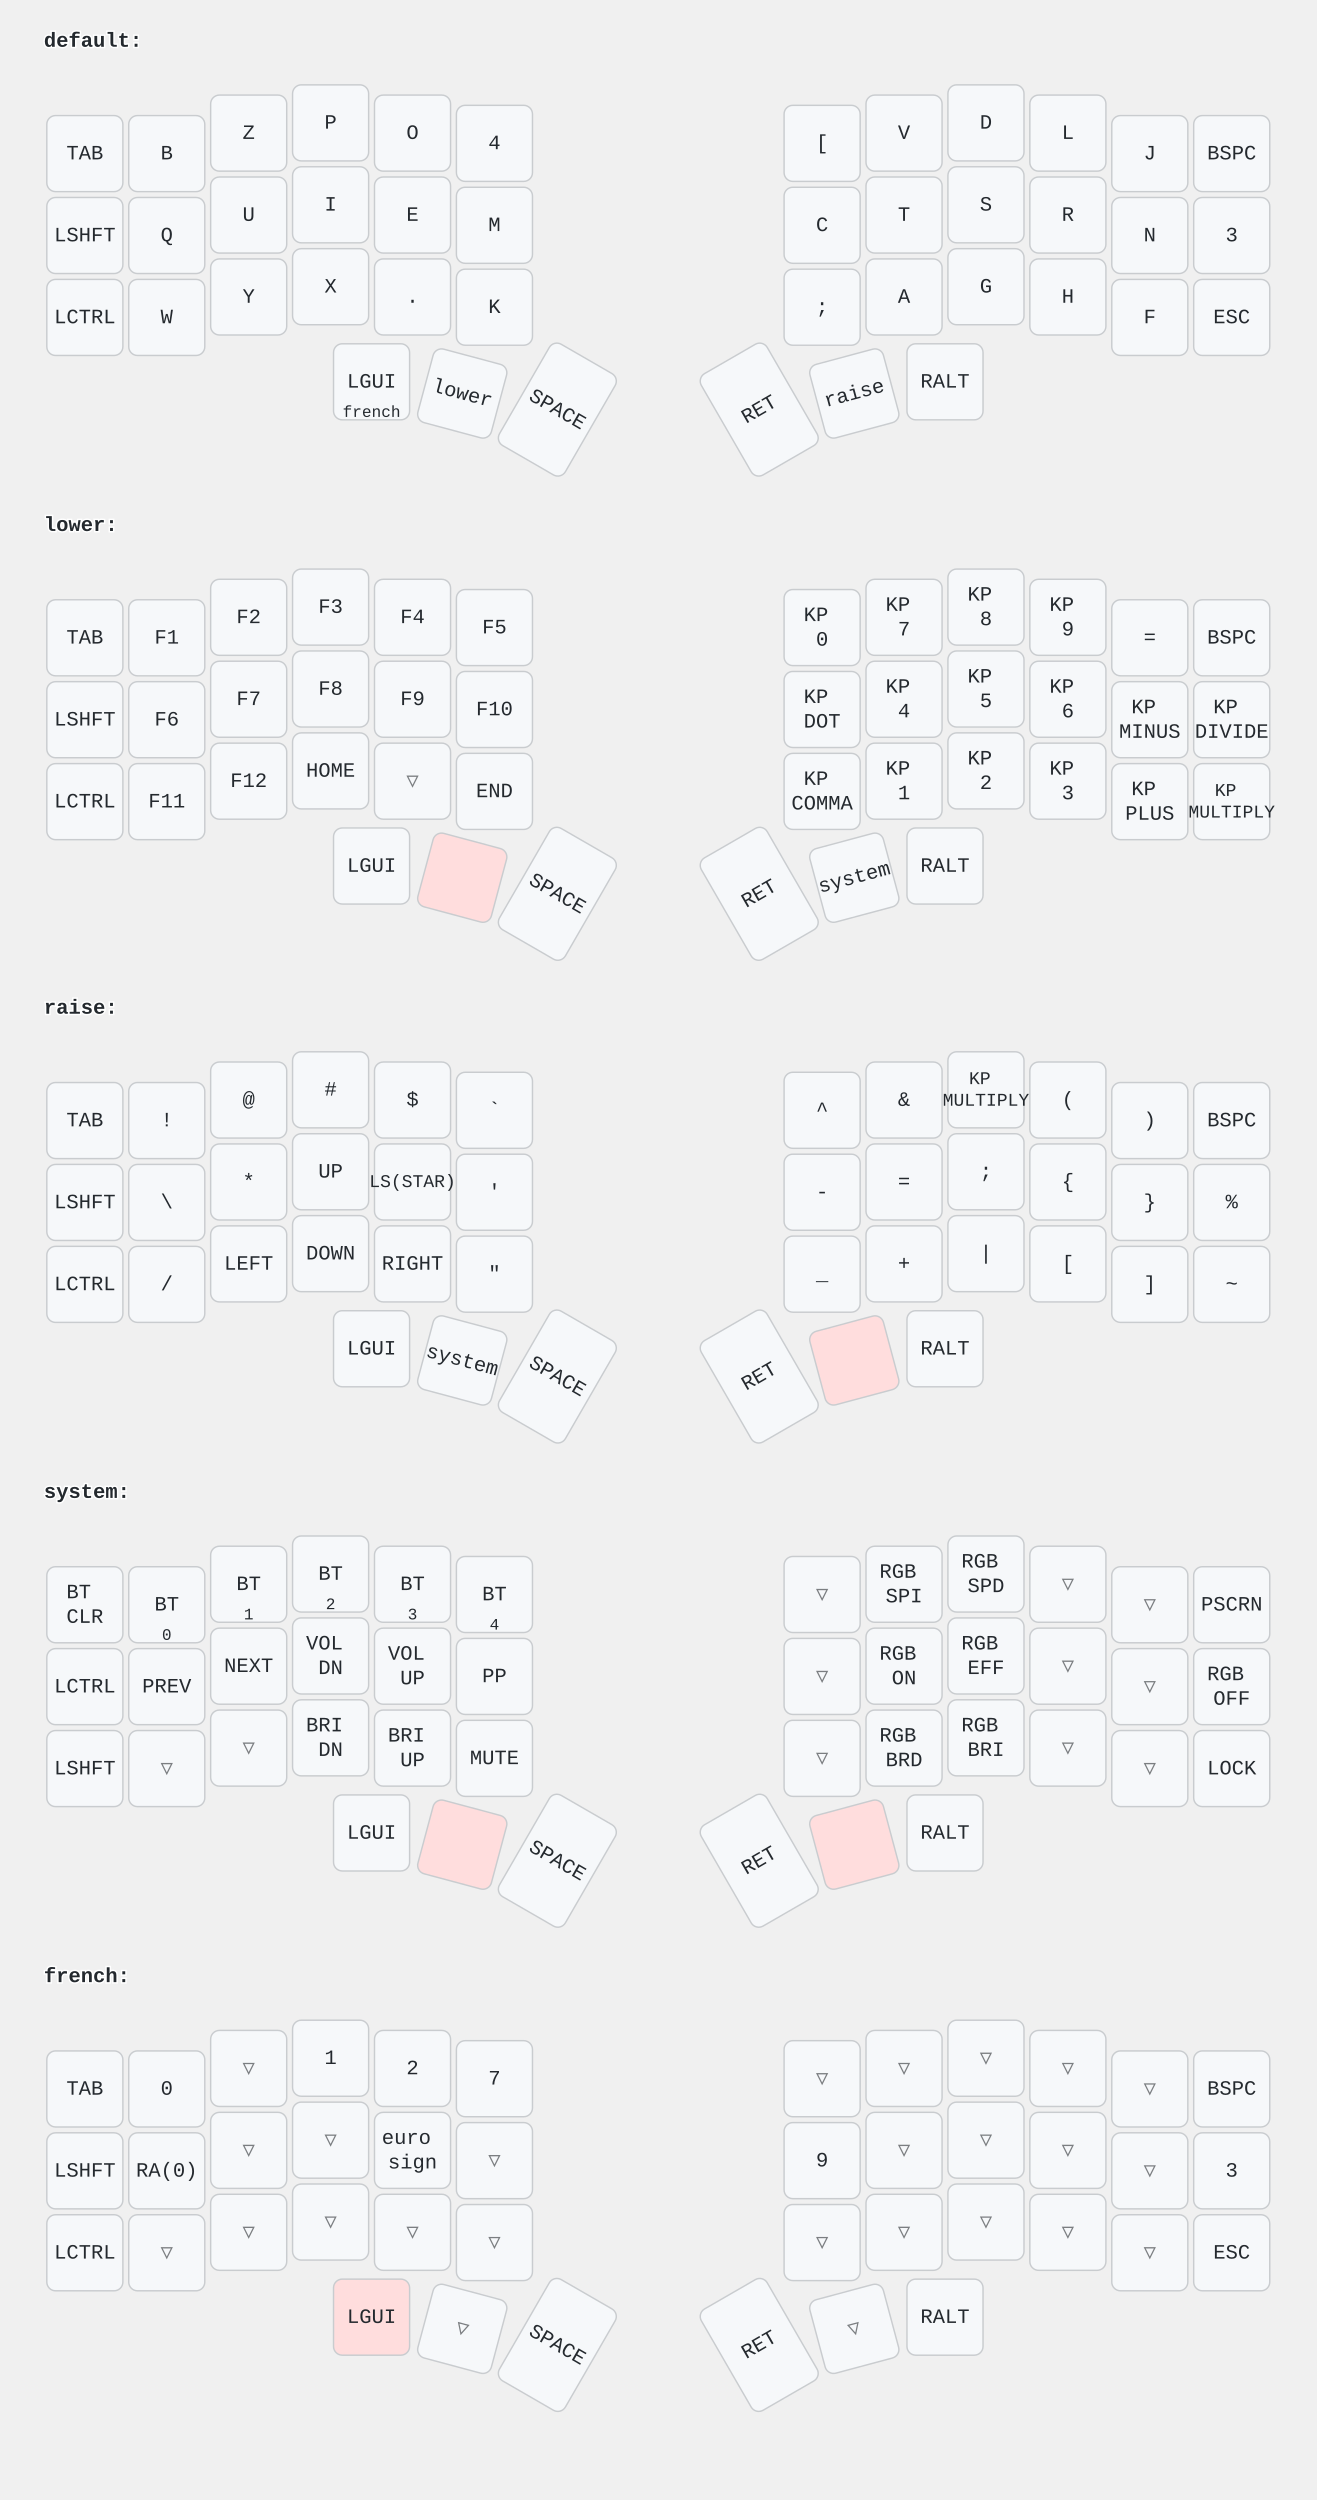
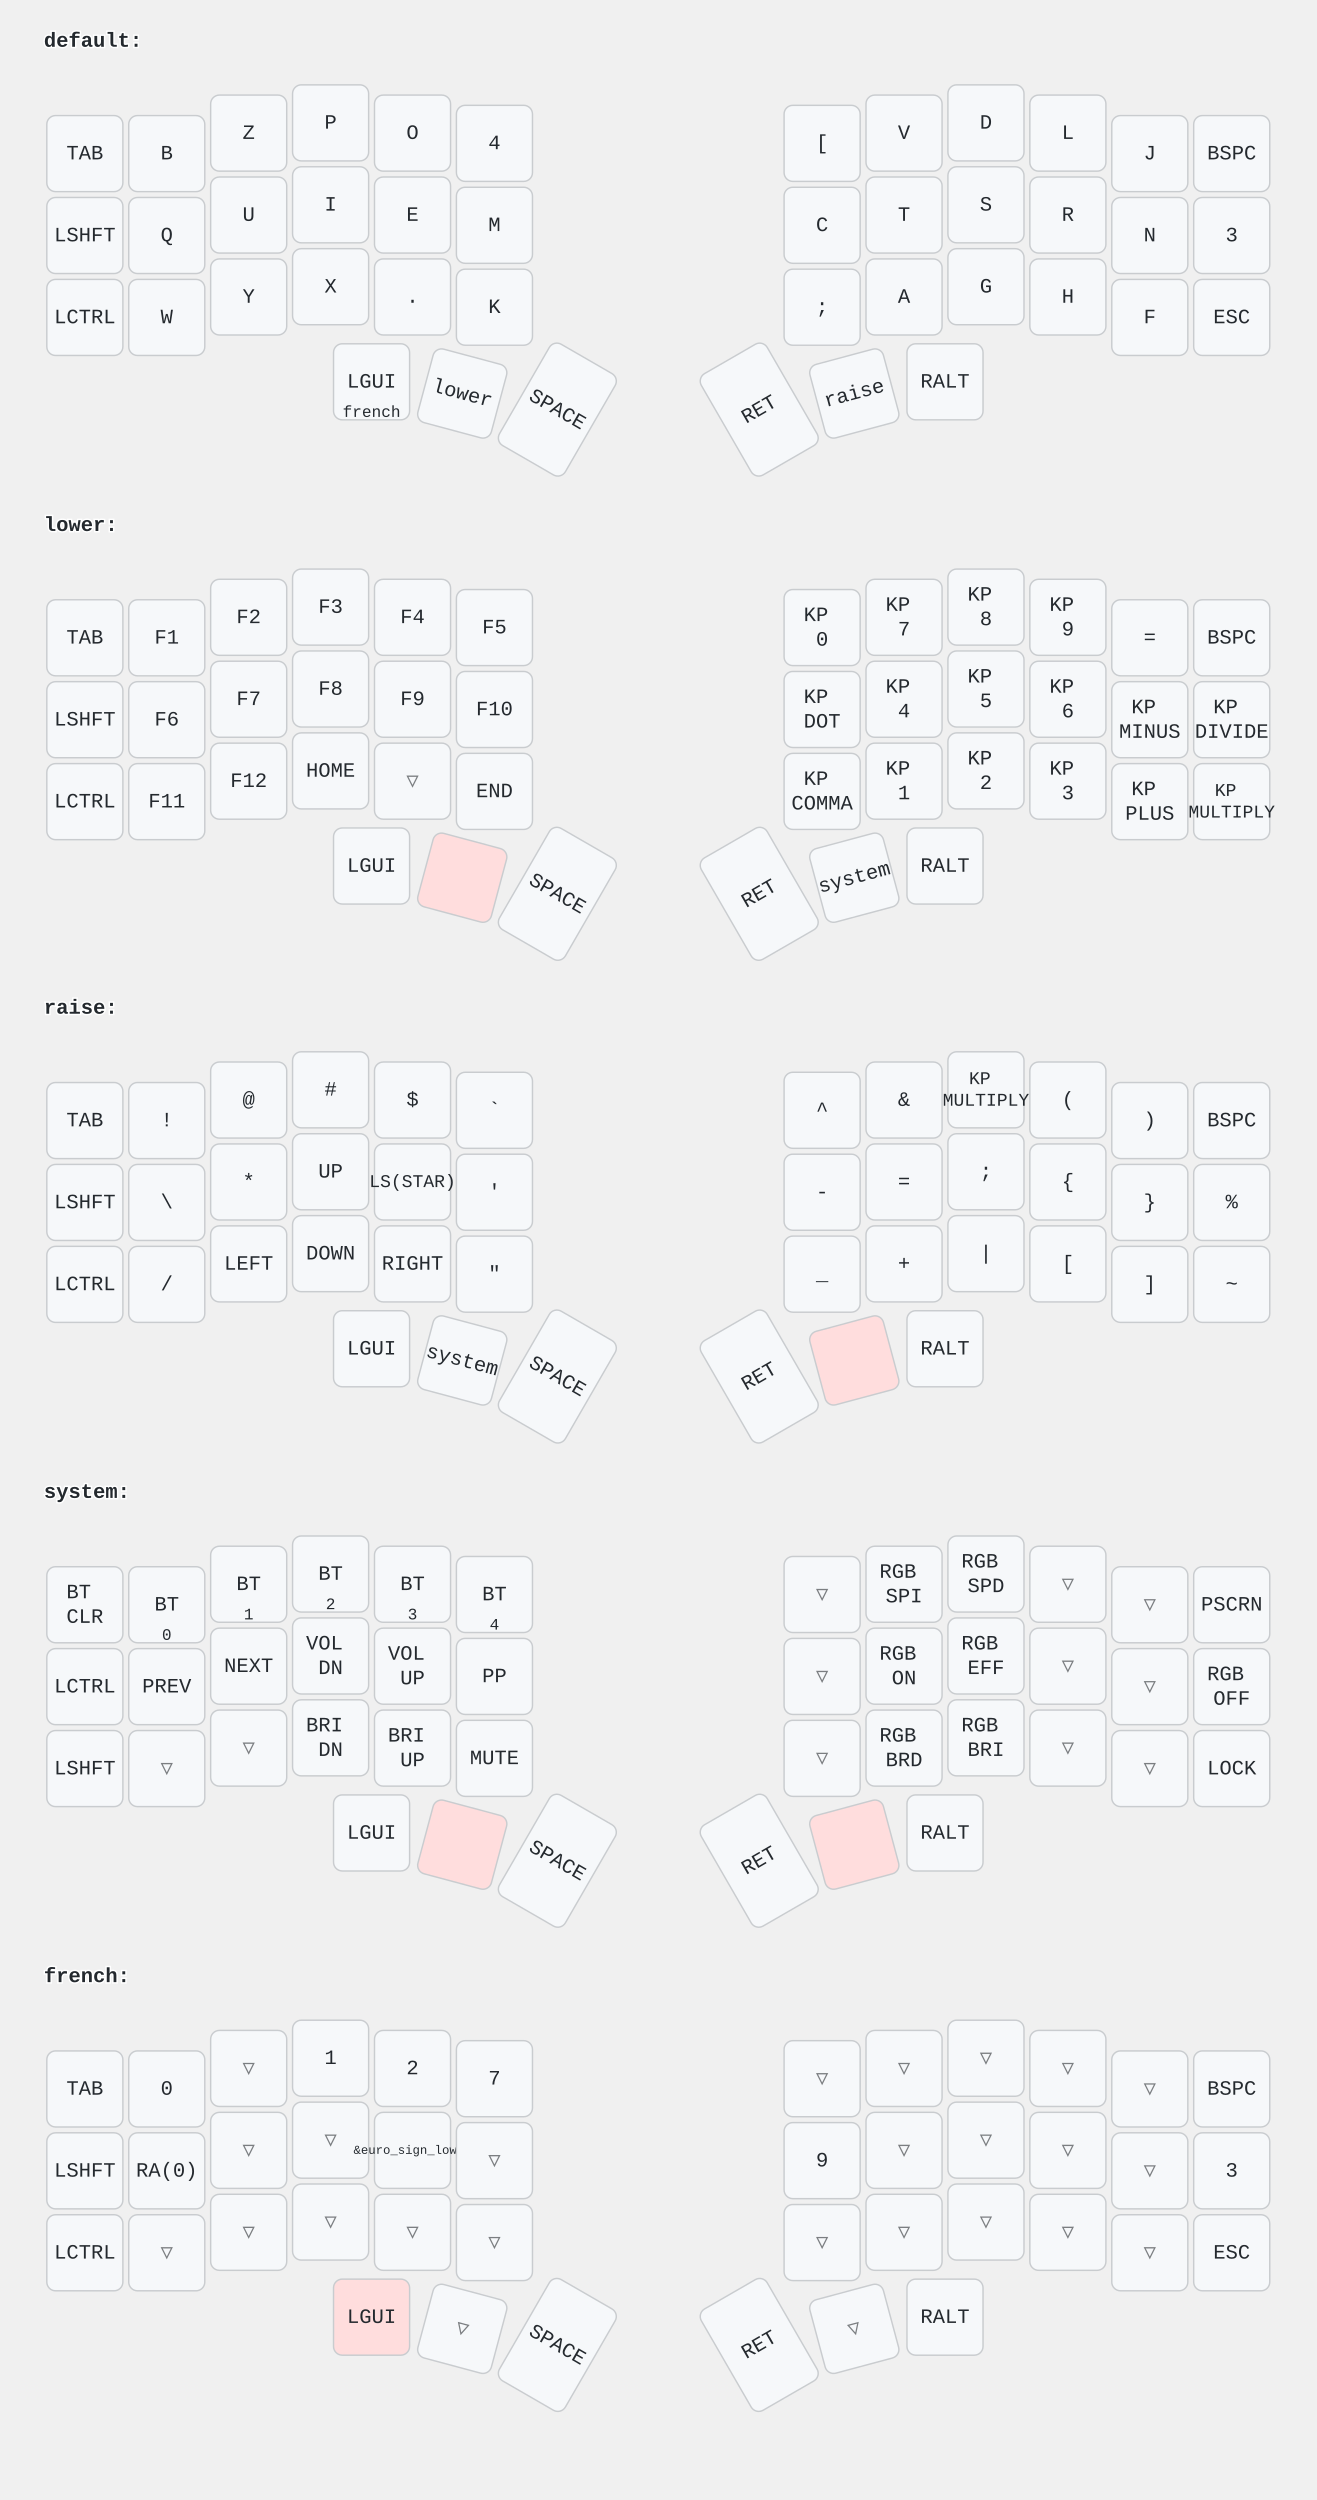
<svg xmlns="http://www.w3.org/2000/svg" width="900" height="1709" viewBox="0 0 900 1709" class="keymap">
  <style>/* inherit to force styles through use tags */
svg path {
    fill: inherit;
}

/* font and background color specifications */
svg.keymap {
    font-family: SFMono-Regular,Consolas,Liberation Mono,Menlo,monospace;
    font-size: 14px;
    font-kerning: normal;
    text-rendering: optimizeLegibility;
    fill: #24292e;
}

/* default key styling */
rect.key {
    fill: #f6f8fa;
}

rect.key, rect.combo {
    stroke: #c9cccf;
    stroke-width: 1;
}

/* default key side styling, only used is draw_key_sides is set */
rect.side {
    filter: brightness(90%);
}

/* color accent for combo boxes */
rect.combo, rect.combo-separate {
    fill: #cdf;
}

/* color accent for held keys */
rect.held, rect.combo.held {
    fill: #fdd;
}

/* color accent for ghost (optional) keys */
rect.ghost, rect.combo.ghost {
    stroke-dasharray: 4, 4;
    stroke-width: 2;
}

text {
    text-anchor: middle;
    dominant-baseline: middle;
}

/* styling for layer labels */
text.label {
    font-weight: bold;
    text-anchor: start;
    stroke: white;
    stroke-width: 2;
    paint-order: stroke;
}

/* styling for combo tap, and key hold/shifted label text */
text.combo, text.hold, text.shifted {
    font-size: 11px;
}

text.hold {
    text-anchor: middle;
    dominant-baseline: auto;
}

text.shifted {
    text-anchor: middle;
    dominant-baseline: hanging;
}

/* styling for hold/shifted label text in combo box */
text.combo.hold, text.combo.shifted {
    font-size: 8px;
}

/* lighter symbol for transparent keys */
text.trans {
    fill: #7b7e81;
}

/* styling for combo dendrons */
path.combo {
    stroke-width: 1;
    stroke: gray;
    fill: none;
}

/* Start Tabler Icons Cleanup */
/* cannot use height/width with glyphs */
.icon-tabler &gt; path {
    fill: inherit;
    stroke: inherit;
    stroke-width: 2;
}
/* hide tabler's default box */
.icon-tabler &gt; path[stroke="none"][fill="none"] {
    visibility: hidden;
}
/* End Tabler Icons Cleanup */
</style>
  <g transform="translate(30, 0)" class="layer-default">
    <text x="0" y="28" class="label">default:</text>
    <g transform="translate(0, 56)">
      <g transform="translate(28, 49)" class="key keypos-0">
        <rect rx="6" ry="6" x="-26" y="-26" width="52" height="52" class="key" />
        <text x="0" y="0" class="key tap">TAB</text>
      </g>
      <g transform="translate(84, 49)" class="key keypos-1">
        <rect rx="6" ry="6" x="-26" y="-26" width="52" height="52" class="key" />
        <text x="0" y="0" class="key tap">B</text>
      </g>
      <g transform="translate(140, 35)" class="key keypos-2">
        <rect rx="6" ry="6" x="-26" y="-26" width="52" height="52" class="key" />
        <text x="0" y="0" class="key tap">Z</text>
      </g>
      <g transform="translate(196, 28)" class="key keypos-3">
        <rect rx="6" ry="6" x="-26" y="-26" width="52" height="52" class="key" />
        <text x="0" y="0" class="key tap">P</text>
      </g>
      <g transform="translate(252, 35)" class="key keypos-4">
        <rect rx="6" ry="6" x="-26" y="-26" width="52" height="52" class="key" />
        <text x="0" y="0" class="key tap">O</text>
      </g>
      <g transform="translate(308, 42)" class="key keypos-5">
        <rect rx="6" ry="6" x="-26" y="-26" width="52" height="52" class="key" />
        <text x="0" y="0" class="key tap">4</text>
      </g>
      <g transform="translate(532, 42)" class="key keypos-6">
        <rect rx="6" ry="6" x="-26" y="-26" width="52" height="52" class="key" />
        <text x="0" y="0" class="key tap">[</text>
      </g>
      <g transform="translate(588, 35)" class="key keypos-7">
        <rect rx="6" ry="6" x="-26" y="-26" width="52" height="52" class="key" />
        <text x="0" y="0" class="key tap">V</text>
      </g>
      <g transform="translate(644, 28)" class="key keypos-8">
        <rect rx="6" ry="6" x="-26" y="-26" width="52" height="52" class="key" />
        <text x="0" y="0" class="key tap">D</text>
      </g>
      <g transform="translate(700, 35)" class="key keypos-9">
        <rect rx="6" ry="6" x="-26" y="-26" width="52" height="52" class="key" />
        <text x="0" y="0" class="key tap">L</text>
      </g>
      <g transform="translate(756, 49)" class="key keypos-10">
        <rect rx="6" ry="6" x="-26" y="-26" width="52" height="52" class="key" />
        <text x="0" y="0" class="key tap">J</text>
      </g>
      <g transform="translate(812, 49)" class="key keypos-11">
        <rect rx="6" ry="6" x="-26" y="-26" width="52" height="52" class="key" />
        <text x="0" y="0" class="key tap">BSPC</text>
      </g>
      <g transform="translate(28, 105)" class="key keypos-12">
        <rect rx="6" ry="6" x="-26" y="-26" width="52" height="52" class="key" />
        <text x="0" y="0" class="key tap">LSHFT</text>
      </g>
      <g transform="translate(84, 105)" class="key keypos-13">
        <rect rx="6" ry="6" x="-26" y="-26" width="52" height="52" class="key" />
        <text x="0" y="0" class="key tap">Q</text>
      </g>
      <g transform="translate(140, 91)" class="key keypos-14">
        <rect rx="6" ry="6" x="-26" y="-26" width="52" height="52" class="key" />
        <text x="0" y="0" class="key tap">U</text>
      </g>
      <g transform="translate(196, 84)" class="key keypos-15">
        <rect rx="6" ry="6" x="-26" y="-26" width="52" height="52" class="key" />
        <text x="0" y="0" class="key tap">I</text>
      </g>
      <g transform="translate(252, 91)" class="key keypos-16">
        <rect rx="6" ry="6" x="-26" y="-26" width="52" height="52" class="key" />
        <text x="0" y="0" class="key tap">E</text>
      </g>
      <g transform="translate(308, 98)" class="key keypos-17">
        <rect rx="6" ry="6" x="-26" y="-26" width="52" height="52" class="key" />
        <text x="0" y="0" class="key tap">M</text>
      </g>
      <g transform="translate(532, 98)" class="key keypos-18">
        <rect rx="6" ry="6" x="-26" y="-26" width="52" height="52" class="key" />
        <text x="0" y="0" class="key tap">C</text>
      </g>
      <g transform="translate(588, 91)" class="key keypos-19">
        <rect rx="6" ry="6" x="-26" y="-26" width="52" height="52" class="key" />
        <text x="0" y="0" class="key tap">T</text>
      </g>
      <g transform="translate(644, 84)" class="key keypos-20">
        <rect rx="6" ry="6" x="-26" y="-26" width="52" height="52" class="key" />
        <text x="0" y="0" class="key tap">S</text>
      </g>
      <g transform="translate(700, 91)" class="key keypos-21">
        <rect rx="6" ry="6" x="-26" y="-26" width="52" height="52" class="key" />
        <text x="0" y="0" class="key tap">R</text>
      </g>
      <g transform="translate(756, 105)" class="key keypos-22">
        <rect rx="6" ry="6" x="-26" y="-26" width="52" height="52" class="key" />
        <text x="0" y="0" class="key tap">N</text>
      </g>
      <g transform="translate(812, 105)" class="key keypos-23">
        <rect rx="6" ry="6" x="-26" y="-26" width="52" height="52" class="key" />
        <text x="0" y="0" class="key tap">3</text>
      </g>
      <g transform="translate(28, 161)" class="key keypos-24">
        <rect rx="6" ry="6" x="-26" y="-26" width="52" height="52" class="key" />
        <text x="0" y="0" class="key tap">LCTRL</text>
      </g>
      <g transform="translate(84, 161)" class="key keypos-25">
        <rect rx="6" ry="6" x="-26" y="-26" width="52" height="52" class="key" />
        <text x="0" y="0" class="key tap">W</text>
      </g>
      <g transform="translate(140, 147)" class="key keypos-26">
        <rect rx="6" ry="6" x="-26" y="-26" width="52" height="52" class="key" />
        <text x="0" y="0" class="key tap">Y</text>
      </g>
      <g transform="translate(196, 140)" class="key keypos-27">
        <rect rx="6" ry="6" x="-26" y="-26" width="52" height="52" class="key" />
        <text x="0" y="0" class="key tap">X</text>
      </g>
      <g transform="translate(252, 147)" class="key keypos-28">
        <rect rx="6" ry="6" x="-26" y="-26" width="52" height="52" class="key" />
        <text x="0" y="0" class="key tap">.</text>
      </g>
      <g transform="translate(308, 154)" class="key keypos-29">
        <rect rx="6" ry="6" x="-26" y="-26" width="52" height="52" class="key" />
        <text x="0" y="0" class="key tap">K</text>
      </g>
      <g transform="translate(532, 154)" class="key keypos-30">
        <rect rx="6" ry="6" x="-26" y="-26" width="52" height="52" class="key" />
        <text x="0" y="0" class="key tap">;</text>
      </g>
      <g transform="translate(588, 147)" class="key keypos-31">
        <rect rx="6" ry="6" x="-26" y="-26" width="52" height="52" class="key" />
        <text x="0" y="0" class="key tap">A</text>
      </g>
      <g transform="translate(644, 140)" class="key keypos-32">
        <rect rx="6" ry="6" x="-26" y="-26" width="52" height="52" class="key" />
        <text x="0" y="0" class="key tap">G</text>
      </g>
      <g transform="translate(700, 147)" class="key keypos-33">
        <rect rx="6" ry="6" x="-26" y="-26" width="52" height="52" class="key" />
        <text x="0" y="0" class="key tap">H</text>
      </g>
      <g transform="translate(756, 161)" class="key keypos-34">
        <rect rx="6" ry="6" x="-26" y="-26" width="52" height="52" class="key" />
        <text x="0" y="0" class="key tap">F</text>
      </g>
      <g transform="translate(812, 161)" class="key keypos-35">
        <rect rx="6" ry="6" x="-26" y="-26" width="52" height="52" class="key" />
        <text x="0" y="0" class="key tap">ESC</text>
      </g>
      <g transform="translate(224, 205)" class="key keypos-36">
        <rect rx="6" ry="6" x="-26" y="-26" width="52" height="52" class="key" />
        <text x="0" y="0" class="key tap">LGUI</text>
        <text x="0" y="24" class="key hold">french</text>
      </g>
      <g transform="translate(286, 213) rotate(15.0)" class="key keypos-37">
        <rect rx="6" ry="6" x="-26" y="-26" width="52" height="52" class="key" />
        <text x="0" y="0" class="key tap">lower</text>
      </g>
      <g transform="translate(351, 224) rotate(30.0)" class="key keypos-38">
        <rect rx="6" ry="6" x="-26" y="-40" width="52" height="80" class="key" />
        <text x="0" y="0" class="key tap">SPACE</text>
      </g>
      <g transform="translate(489, 224) rotate(-30.0)" class="key keypos-39">
        <rect rx="6" ry="6" x="-26" y="-40" width="52" height="80" class="key" />
        <text x="0" y="0" class="key tap">RET</text>
      </g>
      <g transform="translate(554, 213) rotate(-15.0)" class="key keypos-40">
        <rect rx="6" ry="6" x="-26" y="-26" width="52" height="52" class="key" />
        <text x="0" y="0" class="key tap">raise</text>
      </g>
      <g transform="translate(616, 205)" class="key keypos-41">
        <rect rx="6" ry="6" x="-26" y="-26" width="52" height="52" class="key" />
        <text x="0" y="0" class="key tap">RALT</text>
      </g>
    </g>
  </g>
  <g transform="translate(30, 331)" class="layer-lower">
    <text x="0" y="28" class="label">lower:</text>
    <g transform="translate(0, 56)">
      <g transform="translate(28, 49)" class="key keypos-0">
        <rect rx="6" ry="6" x="-26" y="-26" width="52" height="52" class="key" />
        <text x="0" y="0" class="key tap">TAB</text>
      </g>
      <g transform="translate(84, 49)" class="key keypos-1">
        <rect rx="6" ry="6" x="-26" y="-26" width="52" height="52" class="key" />
        <text x="0" y="0" class="key tap">F1</text>
      </g>
      <g transform="translate(140, 35)" class="key keypos-2">
        <rect rx="6" ry="6" x="-26" y="-26" width="52" height="52" class="key" />
        <text x="0" y="0" class="key tap">F2</text>
      </g>
      <g transform="translate(196, 28)" class="key keypos-3">
        <rect rx="6" ry="6" x="-26" y="-26" width="52" height="52" class="key" />
        <text x="0" y="0" class="key tap">F3</text>
      </g>
      <g transform="translate(252, 35)" class="key keypos-4">
        <rect rx="6" ry="6" x="-26" y="-26" width="52" height="52" class="key" />
        <text x="0" y="0" class="key tap">F4</text>
      </g>
      <g transform="translate(308, 42)" class="key keypos-5">
        <rect rx="6" ry="6" x="-26" y="-26" width="52" height="52" class="key" />
        <text x="0" y="0" class="key tap">F5</text>
      </g>
      <g transform="translate(532, 42)" class="key keypos-6">
        <rect rx="6" ry="6" x="-26" y="-26" width="52" height="52" class="key" />
        <text x="0" y="0" class="key tap">
          <tspan x="0" dy="-0.6em">KP</tspan>
          <tspan x="0" dy="1.2em">0</tspan>
        </text>
      </g>
      <g transform="translate(588, 35)" class="key keypos-7">
        <rect rx="6" ry="6" x="-26" y="-26" width="52" height="52" class="key" />
        <text x="0" y="0" class="key tap">
          <tspan x="0" dy="-0.6em">KP</tspan>
          <tspan x="0" dy="1.2em">7</tspan>
        </text>
      </g>
      <g transform="translate(644, 28)" class="key keypos-8">
        <rect rx="6" ry="6" x="-26" y="-26" width="52" height="52" class="key" />
        <text x="0" y="0" class="key tap">
          <tspan x="0" dy="-0.6em">KP</tspan>
          <tspan x="0" dy="1.2em">8</tspan>
        </text>
      </g>
      <g transform="translate(700, 35)" class="key keypos-9">
        <rect rx="6" ry="6" x="-26" y="-26" width="52" height="52" class="key" />
        <text x="0" y="0" class="key tap">
          <tspan x="0" dy="-0.6em">KP</tspan>
          <tspan x="0" dy="1.2em">9</tspan>
        </text>
      </g>
      <g transform="translate(756, 49)" class="key keypos-10">
        <rect rx="6" ry="6" x="-26" y="-26" width="52" height="52" class="key" />
        <text x="0" y="0" class="key tap">=</text>
      </g>
      <g transform="translate(812, 49)" class="key keypos-11">
        <rect rx="6" ry="6" x="-26" y="-26" width="52" height="52" class="key" />
        <text x="0" y="0" class="key tap">BSPC</text>
      </g>
      <g transform="translate(28, 105)" class="key keypos-12">
        <rect rx="6" ry="6" x="-26" y="-26" width="52" height="52" class="key" />
        <text x="0" y="0" class="key tap">LSHFT</text>
      </g>
      <g transform="translate(84, 105)" class="key keypos-13">
        <rect rx="6" ry="6" x="-26" y="-26" width="52" height="52" class="key" />
        <text x="0" y="0" class="key tap">F6</text>
      </g>
      <g transform="translate(140, 91)" class="key keypos-14">
        <rect rx="6" ry="6" x="-26" y="-26" width="52" height="52" class="key" />
        <text x="0" y="0" class="key tap">F7</text>
      </g>
      <g transform="translate(196, 84)" class="key keypos-15">
        <rect rx="6" ry="6" x="-26" y="-26" width="52" height="52" class="key" />
        <text x="0" y="0" class="key tap">F8</text>
      </g>
      <g transform="translate(252, 91)" class="key keypos-16">
        <rect rx="6" ry="6" x="-26" y="-26" width="52" height="52" class="key" />
        <text x="0" y="0" class="key tap">F9</text>
      </g>
      <g transform="translate(308, 98)" class="key keypos-17">
        <rect rx="6" ry="6" x="-26" y="-26" width="52" height="52" class="key" />
        <text x="0" y="0" class="key tap">F10</text>
      </g>
      <g transform="translate(532, 98)" class="key keypos-18">
        <rect rx="6" ry="6" x="-26" y="-26" width="52" height="52" class="key" />
        <text x="0" y="0" class="key tap">
          <tspan x="0" dy="-0.6em">KP</tspan>
          <tspan x="0" dy="1.2em">DOT</tspan>
        </text>
      </g>
      <g transform="translate(588, 91)" class="key keypos-19">
        <rect rx="6" ry="6" x="-26" y="-26" width="52" height="52" class="key" />
        <text x="0" y="0" class="key tap">
          <tspan x="0" dy="-0.6em">KP</tspan>
          <tspan x="0" dy="1.2em">4</tspan>
        </text>
      </g>
      <g transform="translate(644, 84)" class="key keypos-20">
        <rect rx="6" ry="6" x="-26" y="-26" width="52" height="52" class="key" />
        <text x="0" y="0" class="key tap">
          <tspan x="0" dy="-0.6em">KP</tspan>
          <tspan x="0" dy="1.2em">5</tspan>
        </text>
      </g>
      <g transform="translate(700, 91)" class="key keypos-21">
        <rect rx="6" ry="6" x="-26" y="-26" width="52" height="52" class="key" />
        <text x="0" y="0" class="key tap">
          <tspan x="0" dy="-0.6em">KP</tspan>
          <tspan x="0" dy="1.2em">6</tspan>
        </text>
      </g>
      <g transform="translate(756, 105)" class="key keypos-22">
        <rect rx="6" ry="6" x="-26" y="-26" width="52" height="52" class="key" />
        <text x="0" y="0" class="key tap">
          <tspan x="0" dy="-0.6em">KP</tspan>
          <tspan x="0" dy="1.2em">MINUS</tspan>
        </text>
      </g>
      <g transform="translate(812, 105)" class="key keypos-23">
        <rect rx="6" ry="6" x="-26" y="-26" width="52" height="52" class="key" />
        <text x="0" y="0" class="key tap">
          <tspan x="0" dy="-0.6em">KP</tspan>
          <tspan x="0" dy="1.2em">DIVIDE</tspan>
        </text>
      </g>
      <g transform="translate(28, 161)" class="key keypos-24">
        <rect rx="6" ry="6" x="-26" y="-26" width="52" height="52" class="key" />
        <text x="0" y="0" class="key tap">LCTRL</text>
      </g>
      <g transform="translate(84, 161)" class="key keypos-25">
        <rect rx="6" ry="6" x="-26" y="-26" width="52" height="52" class="key" />
        <text x="0" y="0" class="key tap">F11</text>
      </g>
      <g transform="translate(140, 147)" class="key keypos-26">
        <rect rx="6" ry="6" x="-26" y="-26" width="52" height="52" class="key" />
        <text x="0" y="0" class="key tap">F12</text>
      </g>
      <g transform="translate(196, 140)" class="key keypos-27">
        <rect rx="6" ry="6" x="-26" y="-26" width="52" height="52" class="key" />
        <text x="0" y="0" class="key tap">HOME</text>
      </g>
      <g transform="translate(252, 147)" class="key trans keypos-28">
        <rect rx="6" ry="6" x="-26" y="-26" width="52" height="52" class="key trans" />
        <text x="0" y="0" class="key trans tap">▽</text>
      </g>
      <g transform="translate(308, 154)" class="key keypos-29">
        <rect rx="6" ry="6" x="-26" y="-26" width="52" height="52" class="key" />
        <text x="0" y="0" class="key tap">END</text>
      </g>
      <g transform="translate(532, 154)" class="key keypos-30">
        <rect rx="6" ry="6" x="-26" y="-26" width="52" height="52" class="key" />
        <text x="0" y="0" class="key tap">
          <tspan x="0" dy="-0.6em">KP</tspan>
          <tspan x="0" dy="1.2em">COMMA</tspan>
        </text>
      </g>
      <g transform="translate(588, 147)" class="key keypos-31">
        <rect rx="6" ry="6" x="-26" y="-26" width="52" height="52" class="key" />
        <text x="0" y="0" class="key tap">
          <tspan x="0" dy="-0.6em">KP</tspan>
          <tspan x="0" dy="1.2em">1</tspan>
        </text>
      </g>
      <g transform="translate(644, 140)" class="key keypos-32">
        <rect rx="6" ry="6" x="-26" y="-26" width="52" height="52" class="key" />
        <text x="0" y="0" class="key tap">
          <tspan x="0" dy="-0.6em">KP</tspan>
          <tspan x="0" dy="1.2em">2</tspan>
        </text>
      </g>
      <g transform="translate(700, 147)" class="key keypos-33">
        <rect rx="6" ry="6" x="-26" y="-26" width="52" height="52" class="key" />
        <text x="0" y="0" class="key tap">
          <tspan x="0" dy="-0.6em">KP</tspan>
          <tspan x="0" dy="1.2em">3</tspan>
        </text>
      </g>
      <g transform="translate(756, 161)" class="key keypos-34">
        <rect rx="6" ry="6" x="-26" y="-26" width="52" height="52" class="key" />
        <text x="0" y="0" class="key tap">
          <tspan x="0" dy="-0.6em">KP</tspan>
          <tspan x="0" dy="1.2em">PLUS</tspan>
        </text>
      </g>
      <g transform="translate(812, 161)" class="key keypos-35">
        <rect rx="6" ry="6" x="-26" y="-26" width="52" height="52" class="key" />
        <text x="0" y="0" class="key tap">
          <tspan x="0" dy="-0.6em" style="font-size: 88%">KP</tspan>
          <tspan x="0" dy="1.2em" style="font-size: 88%">MULTIPLY</tspan>
        </text>
      </g>
      <g transform="translate(224, 205)" class="key keypos-36">
        <rect rx="6" ry="6" x="-26" y="-26" width="52" height="52" class="key" />
        <text x="0" y="0" class="key tap">LGUI</text>
      </g>
      <g transform="translate(286, 213) rotate(15.0)" class="key held keypos-37">
        <rect rx="6" ry="6" x="-26" y="-26" width="52" height="52" class="key held" />
      </g>
      <g transform="translate(351, 224) rotate(30.0)" class="key keypos-38">
        <rect rx="6" ry="6" x="-26" y="-40" width="52" height="80" class="key" />
        <text x="0" y="0" class="key tap">SPACE</text>
      </g>
      <g transform="translate(489, 224) rotate(-30.0)" class="key keypos-39">
        <rect rx="6" ry="6" x="-26" y="-40" width="52" height="80" class="key" />
        <text x="0" y="0" class="key tap">RET</text>
      </g>
      <g transform="translate(554, 213) rotate(-15.0)" class="key keypos-40">
        <rect rx="6" ry="6" x="-26" y="-26" width="52" height="52" class="key" />
        <text x="0" y="0" class="key tap">system</text>
      </g>
      <g transform="translate(616, 205)" class="key keypos-41">
        <rect rx="6" ry="6" x="-26" y="-26" width="52" height="52" class="key" />
        <text x="0" y="0" class="key tap">RALT</text>
      </g>
    </g>
  </g>
  <g transform="translate(30, 661)" class="layer-raise">
    <text x="0" y="28" class="label">raise:</text>
    <g transform="translate(0, 56)">
      <g transform="translate(28, 49)" class="key keypos-0">
        <rect rx="6" ry="6" x="-26" y="-26" width="52" height="52" class="key" />
        <text x="0" y="0" class="key tap">TAB</text>
      </g>
      <g transform="translate(84, 49)" class="key keypos-1">
        <rect rx="6" ry="6" x="-26" y="-26" width="52" height="52" class="key" />
        <text x="0" y="0" class="key tap">!</text>
      </g>
      <g transform="translate(140, 35)" class="key keypos-2">
        <rect rx="6" ry="6" x="-26" y="-26" width="52" height="52" class="key" />
        <text x="0" y="0" class="key tap">@</text>
      </g>
      <g transform="translate(196, 28)" class="key keypos-3">
        <rect rx="6" ry="6" x="-26" y="-26" width="52" height="52" class="key" />
        <text x="0" y="0" class="key tap">#</text>
      </g>
      <g transform="translate(252, 35)" class="key keypos-4">
        <rect rx="6" ry="6" x="-26" y="-26" width="52" height="52" class="key" />
        <text x="0" y="0" class="key tap">$</text>
      </g>
      <g transform="translate(308, 42)" class="key keypos-5">
        <rect rx="6" ry="6" x="-26" y="-26" width="52" height="52" class="key" />
        <text x="0" y="0" class="key tap">`</text>
      </g>
      <g transform="translate(532, 42)" class="key keypos-6">
        <rect rx="6" ry="6" x="-26" y="-26" width="52" height="52" class="key" />
        <text x="0" y="0" class="key tap">^</text>
      </g>
      <g transform="translate(588, 35)" class="key keypos-7">
        <rect rx="6" ry="6" x="-26" y="-26" width="52" height="52" class="key" />
        <text x="0" y="0" class="key tap">&amp;</text>
      </g>
      <g transform="translate(644, 28)" class="key keypos-8">
        <rect rx="6" ry="6" x="-26" y="-26" width="52" height="52" class="key" />
        <text x="0" y="0" class="key tap">
          <tspan x="0" dy="-0.6em" style="font-size: 88%">KP</tspan>
          <tspan x="0" dy="1.2em" style="font-size: 88%">MULTIPLY</tspan>
        </text>
      </g>
      <g transform="translate(700, 35)" class="key keypos-9">
        <rect rx="6" ry="6" x="-26" y="-26" width="52" height="52" class="key" />
        <text x="0" y="0" class="key tap">(</text>
      </g>
      <g transform="translate(756, 49)" class="key keypos-10">
        <rect rx="6" ry="6" x="-26" y="-26" width="52" height="52" class="key" />
        <text x="0" y="0" class="key tap">)</text>
      </g>
      <g transform="translate(812, 49)" class="key keypos-11">
        <rect rx="6" ry="6" x="-26" y="-26" width="52" height="52" class="key" />
        <text x="0" y="0" class="key tap">BSPC</text>
      </g>
      <g transform="translate(28, 105)" class="key keypos-12">
        <rect rx="6" ry="6" x="-26" y="-26" width="52" height="52" class="key" />
        <text x="0" y="0" class="key tap">LSHFT</text>
      </g>
      <g transform="translate(84, 105)" class="key keypos-13">
        <rect rx="6" ry="6" x="-26" y="-26" width="52" height="52" class="key" />
        <text x="0" y="0" class="key tap">\</text>
      </g>
      <g transform="translate(140, 91)" class="key keypos-14">
        <rect rx="6" ry="6" x="-26" y="-26" width="52" height="52" class="key" />
        <text x="0" y="0" class="key tap">*</text>
      </g>
      <g transform="translate(196, 84)" class="key keypos-15">
        <rect rx="6" ry="6" x="-26" y="-26" width="52" height="52" class="key" />
        <text x="0" y="0" class="key tap">UP</text>
      </g>
      <g transform="translate(252, 91)" class="key keypos-16">
        <rect rx="6" ry="6" x="-26" y="-26" width="52" height="52" class="key" />
        <text x="0" y="0" class="key tap">
          <tspan style="font-size: 88%">LS(STAR)</tspan>
        </text>
      </g>
      <g transform="translate(308, 98)" class="key keypos-17">
        <rect rx="6" ry="6" x="-26" y="-26" width="52" height="52" class="key" />
        <text x="0" y="0" class="key tap">'</text>
      </g>
      <g transform="translate(532, 98)" class="key keypos-18">
        <rect rx="6" ry="6" x="-26" y="-26" width="52" height="52" class="key" />
        <text x="0" y="0" class="key tap">-</text>
      </g>
      <g transform="translate(588, 91)" class="key keypos-19">
        <rect rx="6" ry="6" x="-26" y="-26" width="52" height="52" class="key" />
        <text x="0" y="0" class="key tap">=</text>
      </g>
      <g transform="translate(644, 84)" class="key keypos-20">
        <rect rx="6" ry="6" x="-26" y="-26" width="52" height="52" class="key" />
        <text x="0" y="0" class="key tap">;</text>
      </g>
      <g transform="translate(700, 91)" class="key keypos-21">
        <rect rx="6" ry="6" x="-26" y="-26" width="52" height="52" class="key" />
        <text x="0" y="0" class="key tap">{</text>
      </g>
      <g transform="translate(756, 105)" class="key keypos-22">
        <rect rx="6" ry="6" x="-26" y="-26" width="52" height="52" class="key" />
        <text x="0" y="0" class="key tap">}</text>
      </g>
      <g transform="translate(812, 105)" class="key keypos-23">
        <rect rx="6" ry="6" x="-26" y="-26" width="52" height="52" class="key" />
        <text x="0" y="0" class="key tap">%</text>
      </g>
      <g transform="translate(28, 161)" class="key keypos-24">
        <rect rx="6" ry="6" x="-26" y="-26" width="52" height="52" class="key" />
        <text x="0" y="0" class="key tap">LCTRL</text>
      </g>
      <g transform="translate(84, 161)" class="key keypos-25">
        <rect rx="6" ry="6" x="-26" y="-26" width="52" height="52" class="key" />
        <text x="0" y="0" class="key tap">/</text>
      </g>
      <g transform="translate(140, 147)" class="key keypos-26">
        <rect rx="6" ry="6" x="-26" y="-26" width="52" height="52" class="key" />
        <text x="0" y="0" class="key tap">LEFT</text>
      </g>
      <g transform="translate(196, 140)" class="key keypos-27">
        <rect rx="6" ry="6" x="-26" y="-26" width="52" height="52" class="key" />
        <text x="0" y="0" class="key tap">DOWN</text>
      </g>
      <g transform="translate(252, 147)" class="key keypos-28">
        <rect rx="6" ry="6" x="-26" y="-26" width="52" height="52" class="key" />
        <text x="0" y="0" class="key tap">RIGHT</text>
      </g>
      <g transform="translate(308, 154)" class="key keypos-29">
        <rect rx="6" ry="6" x="-26" y="-26" width="52" height="52" class="key" />
        <text x="0" y="0" class="key tap">"</text>
      </g>
      <g transform="translate(532, 154)" class="key keypos-30">
        <rect rx="6" ry="6" x="-26" y="-26" width="52" height="52" class="key" />
        <text x="0" y="0" class="key tap">_</text>
      </g>
      <g transform="translate(588, 147)" class="key keypos-31">
        <rect rx="6" ry="6" x="-26" y="-26" width="52" height="52" class="key" />
        <text x="0" y="0" class="key tap">+</text>
      </g>
      <g transform="translate(644, 140)" class="key keypos-32">
        <rect rx="6" ry="6" x="-26" y="-26" width="52" height="52" class="key" />
        <text x="0" y="0" class="key tap">|</text>
      </g>
      <g transform="translate(700, 147)" class="key keypos-33">
        <rect rx="6" ry="6" x="-26" y="-26" width="52" height="52" class="key" />
        <text x="0" y="0" class="key tap">[</text>
      </g>
      <g transform="translate(756, 161)" class="key keypos-34">
        <rect rx="6" ry="6" x="-26" y="-26" width="52" height="52" class="key" />
        <text x="0" y="0" class="key tap">]</text>
      </g>
      <g transform="translate(812, 161)" class="key keypos-35">
        <rect rx="6" ry="6" x="-26" y="-26" width="52" height="52" class="key" />
        <text x="0" y="0" class="key tap">~</text>
      </g>
      <g transform="translate(224, 205)" class="key keypos-36">
        <rect rx="6" ry="6" x="-26" y="-26" width="52" height="52" class="key" />
        <text x="0" y="0" class="key tap">LGUI</text>
      </g>
      <g transform="translate(286, 213) rotate(15.0)" class="key keypos-37">
        <rect rx="6" ry="6" x="-26" y="-26" width="52" height="52" class="key" />
        <text x="0" y="0" class="key tap">system</text>
      </g>
      <g transform="translate(351, 224) rotate(30.0)" class="key keypos-38">
        <rect rx="6" ry="6" x="-26" y="-40" width="52" height="80" class="key" />
        <text x="0" y="0" class="key tap">SPACE</text>
      </g>
      <g transform="translate(489, 224) rotate(-30.0)" class="key keypos-39">
        <rect rx="6" ry="6" x="-26" y="-40" width="52" height="80" class="key" />
        <text x="0" y="0" class="key tap">RET</text>
      </g>
      <g transform="translate(554, 213) rotate(-15.0)" class="key held keypos-40">
        <rect rx="6" ry="6" x="-26" y="-26" width="52" height="52" class="key held" />
      </g>
      <g transform="translate(616, 205)" class="key keypos-41">
        <rect rx="6" ry="6" x="-26" y="-26" width="52" height="52" class="key" />
        <text x="0" y="0" class="key tap">RALT</text>
      </g>
    </g>
  </g>
  <g transform="translate(30, 992)" class="layer-system">
    <text x="0" y="28" class="label">system:</text>
    <g transform="translate(0, 56)">
      <g transform="translate(28, 49)" class="key keypos-0">
        <rect rx="6" ry="6" x="-26" y="-26" width="52" height="52" class="key" />
        <text x="0" y="0" class="key tap">
          <tspan x="0" dy="-0.6em">BT</tspan>
          <tspan x="0" dy="1.2em">CLR</tspan>
        </text>
      </g>
      <g transform="translate(84, 49)" class="key keypos-1">
        <rect rx="6" ry="6" x="-26" y="-26" width="52" height="52" class="key" />
        <text x="0" y="0" class="key tap">BT</text>
        <text x="0" y="24" class="key hold">0</text>
      </g>
      <g transform="translate(140, 35)" class="key keypos-2">
        <rect rx="6" ry="6" x="-26" y="-26" width="52" height="52" class="key" />
        <text x="0" y="0" class="key tap">BT</text>
        <text x="0" y="24" class="key hold">1</text>
      </g>
      <g transform="translate(196, 28)" class="key keypos-3">
        <rect rx="6" ry="6" x="-26" y="-26" width="52" height="52" class="key" />
        <text x="0" y="0" class="key tap">BT</text>
        <text x="0" y="24" class="key hold">2</text>
      </g>
      <g transform="translate(252, 35)" class="key keypos-4">
        <rect rx="6" ry="6" x="-26" y="-26" width="52" height="52" class="key" />
        <text x="0" y="0" class="key tap">BT</text>
        <text x="0" y="24" class="key hold">3</text>
      </g>
      <g transform="translate(308, 42)" class="key keypos-5">
        <rect rx="6" ry="6" x="-26" y="-26" width="52" height="52" class="key" />
        <text x="0" y="0" class="key tap">BT</text>
        <text x="0" y="24" class="key hold">4</text>
      </g>
      <g transform="translate(532, 42)" class="key trans keypos-6">
        <rect rx="6" ry="6" x="-26" y="-26" width="52" height="52" class="key trans" />
        <text x="0" y="0" class="key trans tap">▽</text>
      </g>
      <g transform="translate(588, 35)" class="key keypos-7">
        <rect rx="6" ry="6" x="-26" y="-26" width="52" height="52" class="key" />
        <text x="0" y="0" class="key tap">
          <tspan x="0" dy="-0.6em">RGB</tspan>
          <tspan x="0" dy="1.2em">SPI</tspan>
        </text>
      </g>
      <g transform="translate(644, 28)" class="key keypos-8">
        <rect rx="6" ry="6" x="-26" y="-26" width="52" height="52" class="key" />
        <text x="0" y="0" class="key tap">
          <tspan x="0" dy="-0.6em">RGB</tspan>
          <tspan x="0" dy="1.2em">SPD</tspan>
        </text>
      </g>
      <g transform="translate(700, 35)" class="key trans keypos-9">
        <rect rx="6" ry="6" x="-26" y="-26" width="52" height="52" class="key trans" />
        <text x="0" y="0" class="key trans tap">▽</text>
      </g>
      <g transform="translate(756, 49)" class="key trans keypos-10">
        <rect rx="6" ry="6" x="-26" y="-26" width="52" height="52" class="key trans" />
        <text x="0" y="0" class="key trans tap">▽</text>
      </g>
      <g transform="translate(812, 49)" class="key keypos-11">
        <rect rx="6" ry="6" x="-26" y="-26" width="52" height="52" class="key" />
        <text x="0" y="0" class="key tap">PSCRN</text>
      </g>
      <g transform="translate(28, 105)" class="key keypos-12">
        <rect rx="6" ry="6" x="-26" y="-26" width="52" height="52" class="key" />
        <text x="0" y="0" class="key tap">LCTRL</text>
      </g>
      <g transform="translate(84, 105)" class="key keypos-13">
        <rect rx="6" ry="6" x="-26" y="-26" width="52" height="52" class="key" />
        <text x="0" y="0" class="key tap">PREV</text>
      </g>
      <g transform="translate(140, 91)" class="key keypos-14">
        <rect rx="6" ry="6" x="-26" y="-26" width="52" height="52" class="key" />
        <text x="0" y="0" class="key tap">NEXT</text>
      </g>
      <g transform="translate(196, 84)" class="key keypos-15">
        <rect rx="6" ry="6" x="-26" y="-26" width="52" height="52" class="key" />
        <text x="0" y="0" class="key tap">
          <tspan x="0" dy="-0.6em">VOL</tspan>
          <tspan x="0" dy="1.2em">DN</tspan>
        </text>
      </g>
      <g transform="translate(252, 91)" class="key keypos-16">
        <rect rx="6" ry="6" x="-26" y="-26" width="52" height="52" class="key" />
        <text x="0" y="0" class="key tap">
          <tspan x="0" dy="-0.6em">VOL</tspan>
          <tspan x="0" dy="1.2em">UP</tspan>
        </text>
      </g>
      <g transform="translate(308, 98)" class="key keypos-17">
        <rect rx="6" ry="6" x="-26" y="-26" width="52" height="52" class="key" />
        <text x="0" y="0" class="key tap">PP</text>
      </g>
      <g transform="translate(532, 98)" class="key trans keypos-18">
        <rect rx="6" ry="6" x="-26" y="-26" width="52" height="52" class="key trans" />
        <text x="0" y="0" class="key trans tap">▽</text>
      </g>
      <g transform="translate(588, 91)" class="key keypos-19">
        <rect rx="6" ry="6" x="-26" y="-26" width="52" height="52" class="key" />
        <text x="0" y="0" class="key tap">
          <tspan x="0" dy="-0.6em">RGB</tspan>
          <tspan x="0" dy="1.2em">ON</tspan>
        </text>
      </g>
      <g transform="translate(644, 84)" class="key keypos-20">
        <rect rx="6" ry="6" x="-26" y="-26" width="52" height="52" class="key" />
        <text x="0" y="0" class="key tap">
          <tspan x="0" dy="-0.6em">RGB</tspan>
          <tspan x="0" dy="1.2em">EFF</tspan>
        </text>
      </g>
      <g transform="translate(700, 91)" class="key trans keypos-21">
        <rect rx="6" ry="6" x="-26" y="-26" width="52" height="52" class="key trans" />
        <text x="0" y="0" class="key trans tap">▽</text>
      </g>
      <g transform="translate(756, 105)" class="key trans keypos-22">
        <rect rx="6" ry="6" x="-26" y="-26" width="52" height="52" class="key trans" />
        <text x="0" y="0" class="key trans tap">▽</text>
      </g>
      <g transform="translate(812, 105)" class="key keypos-23">
        <rect rx="6" ry="6" x="-26" y="-26" width="52" height="52" class="key" />
        <text x="0" y="0" class="key tap">
          <tspan x="0" dy="-0.6em">RGB</tspan>
          <tspan x="0" dy="1.2em">OFF</tspan>
        </text>
      </g>
      <g transform="translate(28, 161)" class="key keypos-24">
        <rect rx="6" ry="6" x="-26" y="-26" width="52" height="52" class="key" />
        <text x="0" y="0" class="key tap">LSHFT</text>
      </g>
      <g transform="translate(84, 161)" class="key trans keypos-25">
        <rect rx="6" ry="6" x="-26" y="-26" width="52" height="52" class="key trans" />
        <text x="0" y="0" class="key trans tap">▽</text>
      </g>
      <g transform="translate(140, 147)" class="key trans keypos-26">
        <rect rx="6" ry="6" x="-26" y="-26" width="52" height="52" class="key trans" />
        <text x="0" y="0" class="key trans tap">▽</text>
      </g>
      <g transform="translate(196, 140)" class="key keypos-27">
        <rect rx="6" ry="6" x="-26" y="-26" width="52" height="52" class="key" />
        <text x="0" y="0" class="key tap">
          <tspan x="0" dy="-0.6em">BRI</tspan>
          <tspan x="0" dy="1.2em">DN</tspan>
        </text>
      </g>
      <g transform="translate(252, 147)" class="key keypos-28">
        <rect rx="6" ry="6" x="-26" y="-26" width="52" height="52" class="key" />
        <text x="0" y="0" class="key tap">
          <tspan x="0" dy="-0.6em">BRI</tspan>
          <tspan x="0" dy="1.2em">UP</tspan>
        </text>
      </g>
      <g transform="translate(308, 154)" class="key keypos-29">
        <rect rx="6" ry="6" x="-26" y="-26" width="52" height="52" class="key" />
        <text x="0" y="0" class="key tap">MUTE</text>
      </g>
      <g transform="translate(532, 154)" class="key trans keypos-30">
        <rect rx="6" ry="6" x="-26" y="-26" width="52" height="52" class="key trans" />
        <text x="0" y="0" class="key trans tap">▽</text>
      </g>
      <g transform="translate(588, 147)" class="key keypos-31">
        <rect rx="6" ry="6" x="-26" y="-26" width="52" height="52" class="key" />
        <text x="0" y="0" class="key tap">
          <tspan x="0" dy="-0.6em">RGB</tspan>
          <tspan x="0" dy="1.2em">BRD</tspan>
        </text>
      </g>
      <g transform="translate(644, 140)" class="key keypos-32">
        <rect rx="6" ry="6" x="-26" y="-26" width="52" height="52" class="key" />
        <text x="0" y="0" class="key tap">
          <tspan x="0" dy="-0.6em">RGB</tspan>
          <tspan x="0" dy="1.2em">BRI</tspan>
        </text>
      </g>
      <g transform="translate(700, 147)" class="key trans keypos-33">
        <rect rx="6" ry="6" x="-26" y="-26" width="52" height="52" class="key trans" />
        <text x="0" y="0" class="key trans tap">▽</text>
      </g>
      <g transform="translate(756, 161)" class="key trans keypos-34">
        <rect rx="6" ry="6" x="-26" y="-26" width="52" height="52" class="key trans" />
        <text x="0" y="0" class="key trans tap">▽</text>
      </g>
      <g transform="translate(812, 161)" class="key keypos-35">
        <rect rx="6" ry="6" x="-26" y="-26" width="52" height="52" class="key" />
        <text x="0" y="0" class="key tap">LOCK</text>
      </g>
      <g transform="translate(224, 205)" class="key keypos-36">
        <rect rx="6" ry="6" x="-26" y="-26" width="52" height="52" class="key" />
        <text x="0" y="0" class="key tap">LGUI</text>
      </g>
      <g transform="translate(286, 213) rotate(15.0)" class="key held keypos-37">
        <rect rx="6" ry="6" x="-26" y="-26" width="52" height="52" class="key held" />
      </g>
      <g transform="translate(351, 224) rotate(30.0)" class="key keypos-38">
        <rect rx="6" ry="6" x="-26" y="-40" width="52" height="80" class="key" />
        <text x="0" y="0" class="key tap">SPACE</text>
      </g>
      <g transform="translate(489, 224) rotate(-30.0)" class="key keypos-39">
        <rect rx="6" ry="6" x="-26" y="-40" width="52" height="80" class="key" />
        <text x="0" y="0" class="key tap">RET</text>
      </g>
      <g transform="translate(554, 213) rotate(-15.0)" class="key held keypos-40">
        <rect rx="6" ry="6" x="-26" y="-26" width="52" height="52" class="key held" />
      </g>
      <g transform="translate(616, 205)" class="key keypos-41">
        <rect rx="6" ry="6" x="-26" y="-26" width="52" height="52" class="key" />
        <text x="0" y="0" class="key tap">RALT</text>
      </g>
    </g>
  </g>
  <g transform="translate(30, 1323)" class="layer-french">
    <text x="0" y="28" class="label">french:</text>
    <g transform="translate(0, 56)">
      <g transform="translate(28, 49)" class="key keypos-0">
        <rect rx="6" ry="6" x="-26" y="-26" width="52" height="52" class="key" />
        <text x="0" y="0" class="key tap">TAB</text>
      </g>
      <g transform="translate(84, 49)" class="key keypos-1">
        <rect rx="6" ry="6" x="-26" y="-26" width="52" height="52" class="key" />
        <text x="0" y="0" class="key tap">0</text>
      </g>
      <g transform="translate(140, 35)" class="key trans keypos-2">
        <rect rx="6" ry="6" x="-26" y="-26" width="52" height="52" class="key trans" />
        <text x="0" y="0" class="key trans tap">▽</text>
      </g>
      <g transform="translate(196, 28)" class="key keypos-3">
        <rect rx="6" ry="6" x="-26" y="-26" width="52" height="52" class="key" />
        <text x="0" y="0" class="key tap">1</text>
      </g>
      <g transform="translate(252, 35)" class="key keypos-4">
        <rect rx="6" ry="6" x="-26" y="-26" width="52" height="52" class="key" />
        <text x="0" y="0" class="key tap">2</text>
      </g>
      <g transform="translate(308, 42)" class="key keypos-5">
        <rect rx="6" ry="6" x="-26" y="-26" width="52" height="52" class="key" />
        <text x="0" y="0" class="key tap">7</text>
      </g>
      <g transform="translate(532, 42)" class="key trans keypos-6">
        <rect rx="6" ry="6" x="-26" y="-26" width="52" height="52" class="key trans" />
        <text x="0" y="0" class="key trans tap">▽</text>
      </g>
      <g transform="translate(588, 35)" class="key trans keypos-7">
        <rect rx="6" ry="6" x="-26" y="-26" width="52" height="52" class="key trans" />
        <text x="0" y="0" class="key trans tap">▽</text>
      </g>
      <g transform="translate(644, 28)" class="key trans keypos-8">
        <rect rx="6" ry="6" x="-26" y="-26" width="52" height="52" class="key trans" />
        <text x="0" y="0" class="key trans tap">▽</text>
      </g>
      <g transform="translate(700, 35)" class="key trans keypos-9">
        <rect rx="6" ry="6" x="-26" y="-26" width="52" height="52" class="key trans" />
        <text x="0" y="0" class="key trans tap">▽</text>
      </g>
      <g transform="translate(756, 49)" class="key trans keypos-10">
        <rect rx="6" ry="6" x="-26" y="-26" width="52" height="52" class="key trans" />
        <text x="0" y="0" class="key trans tap">▽</text>
      </g>
      <g transform="translate(812, 49)" class="key keypos-11">
        <rect rx="6" ry="6" x="-26" y="-26" width="52" height="52" class="key" />
        <text x="0" y="0" class="key tap">BSPC</text>
      </g>
      <g transform="translate(28, 105)" class="key keypos-12">
        <rect rx="6" ry="6" x="-26" y="-26" width="52" height="52" class="key" />
        <text x="0" y="0" class="key tap">LSHFT</text>
      </g>
      <g transform="translate(84, 105)" class="key keypos-13">
        <rect rx="6" ry="6" x="-26" y="-26" width="52" height="52" class="key" />
        <text x="0" y="0" class="key tap">RA(0)</text>
      </g>
      <g transform="translate(140, 91)" class="key trans keypos-14">
        <rect rx="6" ry="6" x="-26" y="-26" width="52" height="52" class="key trans" />
        <text x="0" y="0" class="key trans tap">▽</text>
      </g>
      <g transform="translate(196, 84)" class="key trans keypos-15">
        <rect rx="6" ry="6" x="-26" y="-26" width="52" height="52" class="key trans" />
        <text x="0" y="0" class="key trans tap">▽</text>
      </g>
      <g transform="translate(252, 91)" class="key keypos-16">
        <rect rx="6" ry="6" x="-26" y="-26" width="52" height="52" class="key" />
        <text x="0" y="0" class="key tap">
-           <tspan x="0" dy="-0.6em">euro</tspan>
-           <tspan x="0" dy="1.2em">sign</tspan>
+           <tspan style="font-size: 60%">&amp;euro_sign_lower</tspan>
        </text>
      </g>
      <g transform="translate(308, 98)" class="key trans keypos-17">
        <rect rx="6" ry="6" x="-26" y="-26" width="52" height="52" class="key trans" />
        <text x="0" y="0" class="key trans tap">▽</text>
      </g>
      <g transform="translate(532, 98)" class="key keypos-18">
        <rect rx="6" ry="6" x="-26" y="-26" width="52" height="52" class="key" />
        <text x="0" y="0" class="key tap">9</text>
      </g>
      <g transform="translate(588, 91)" class="key trans keypos-19">
        <rect rx="6" ry="6" x="-26" y="-26" width="52" height="52" class="key trans" />
        <text x="0" y="0" class="key trans tap">▽</text>
      </g>
      <g transform="translate(644, 84)" class="key trans keypos-20">
        <rect rx="6" ry="6" x="-26" y="-26" width="52" height="52" class="key trans" />
        <text x="0" y="0" class="key trans tap">▽</text>
      </g>
      <g transform="translate(700, 91)" class="key trans keypos-21">
        <rect rx="6" ry="6" x="-26" y="-26" width="52" height="52" class="key trans" />
        <text x="0" y="0" class="key trans tap">▽</text>
      </g>
      <g transform="translate(756, 105)" class="key trans keypos-22">
        <rect rx="6" ry="6" x="-26" y="-26" width="52" height="52" class="key trans" />
        <text x="0" y="0" class="key trans tap">▽</text>
      </g>
      <g transform="translate(812, 105)" class="key keypos-23">
        <rect rx="6" ry="6" x="-26" y="-26" width="52" height="52" class="key" />
        <text x="0" y="0" class="key tap">3</text>
      </g>
      <g transform="translate(28, 161)" class="key keypos-24">
        <rect rx="6" ry="6" x="-26" y="-26" width="52" height="52" class="key" />
        <text x="0" y="0" class="key tap">LCTRL</text>
      </g>
      <g transform="translate(84, 161)" class="key trans keypos-25">
        <rect rx="6" ry="6" x="-26" y="-26" width="52" height="52" class="key trans" />
        <text x="0" y="0" class="key trans tap">▽</text>
      </g>
      <g transform="translate(140, 147)" class="key trans keypos-26">
        <rect rx="6" ry="6" x="-26" y="-26" width="52" height="52" class="key trans" />
        <text x="0" y="0" class="key trans tap">▽</text>
      </g>
      <g transform="translate(196, 140)" class="key trans keypos-27">
        <rect rx="6" ry="6" x="-26" y="-26" width="52" height="52" class="key trans" />
        <text x="0" y="0" class="key trans tap">▽</text>
      </g>
      <g transform="translate(252, 147)" class="key trans keypos-28">
        <rect rx="6" ry="6" x="-26" y="-26" width="52" height="52" class="key trans" />
        <text x="0" y="0" class="key trans tap">▽</text>
      </g>
      <g transform="translate(308, 154)" class="key trans keypos-29">
        <rect rx="6" ry="6" x="-26" y="-26" width="52" height="52" class="key trans" />
        <text x="0" y="0" class="key trans tap">▽</text>
      </g>
      <g transform="translate(532, 154)" class="key trans keypos-30">
        <rect rx="6" ry="6" x="-26" y="-26" width="52" height="52" class="key trans" />
        <text x="0" y="0" class="key trans tap">▽</text>
      </g>
      <g transform="translate(588, 147)" class="key trans keypos-31">
        <rect rx="6" ry="6" x="-26" y="-26" width="52" height="52" class="key trans" />
        <text x="0" y="0" class="key trans tap">▽</text>
      </g>
      <g transform="translate(644, 140)" class="key trans keypos-32">
        <rect rx="6" ry="6" x="-26" y="-26" width="52" height="52" class="key trans" />
        <text x="0" y="0" class="key trans tap">▽</text>
      </g>
      <g transform="translate(700, 147)" class="key trans keypos-33">
        <rect rx="6" ry="6" x="-26" y="-26" width="52" height="52" class="key trans" />
        <text x="0" y="0" class="key trans tap">▽</text>
      </g>
      <g transform="translate(756, 161)" class="key trans keypos-34">
        <rect rx="6" ry="6" x="-26" y="-26" width="52" height="52" class="key trans" />
        <text x="0" y="0" class="key trans tap">▽</text>
      </g>
      <g transform="translate(812, 161)" class="key keypos-35">
        <rect rx="6" ry="6" x="-26" y="-26" width="52" height="52" class="key" />
        <text x="0" y="0" class="key tap">ESC</text>
      </g>
      <g transform="translate(224, 205)" class="key held keypos-36">
        <rect rx="6" ry="6" x="-26" y="-26" width="52" height="52" class="key held" />
        <text x="0" y="0" class="key held tap">LGUI</text>
      </g>
      <g transform="translate(286, 213) rotate(15.0)" class="key trans keypos-37">
        <rect rx="6" ry="6" x="-26" y="-26" width="52" height="52" class="key trans" />
        <text x="0" y="0" class="key trans tap">▽</text>
      </g>
      <g transform="translate(351, 224) rotate(30.0)" class="key keypos-38">
        <rect rx="6" ry="6" x="-26" y="-40" width="52" height="80" class="key" />
        <text x="0" y="0" class="key tap">SPACE</text>
      </g>
      <g transform="translate(489, 224) rotate(-30.0)" class="key keypos-39">
        <rect rx="6" ry="6" x="-26" y="-40" width="52" height="80" class="key" />
        <text x="0" y="0" class="key tap">RET</text>
      </g>
      <g transform="translate(554, 213) rotate(-15.0)" class="key trans keypos-40">
        <rect rx="6" ry="6" x="-26" y="-26" width="52" height="52" class="key trans" />
        <text x="0" y="0" class="key trans tap">▽</text>
      </g>
      <g transform="translate(616, 205)" class="key keypos-41">
        <rect rx="6" ry="6" x="-26" y="-26" width="52" height="52" class="key" />
        <text x="0" y="0" class="key tap">RALT</text>
      </g>
    </g>
  </g>
</svg>
